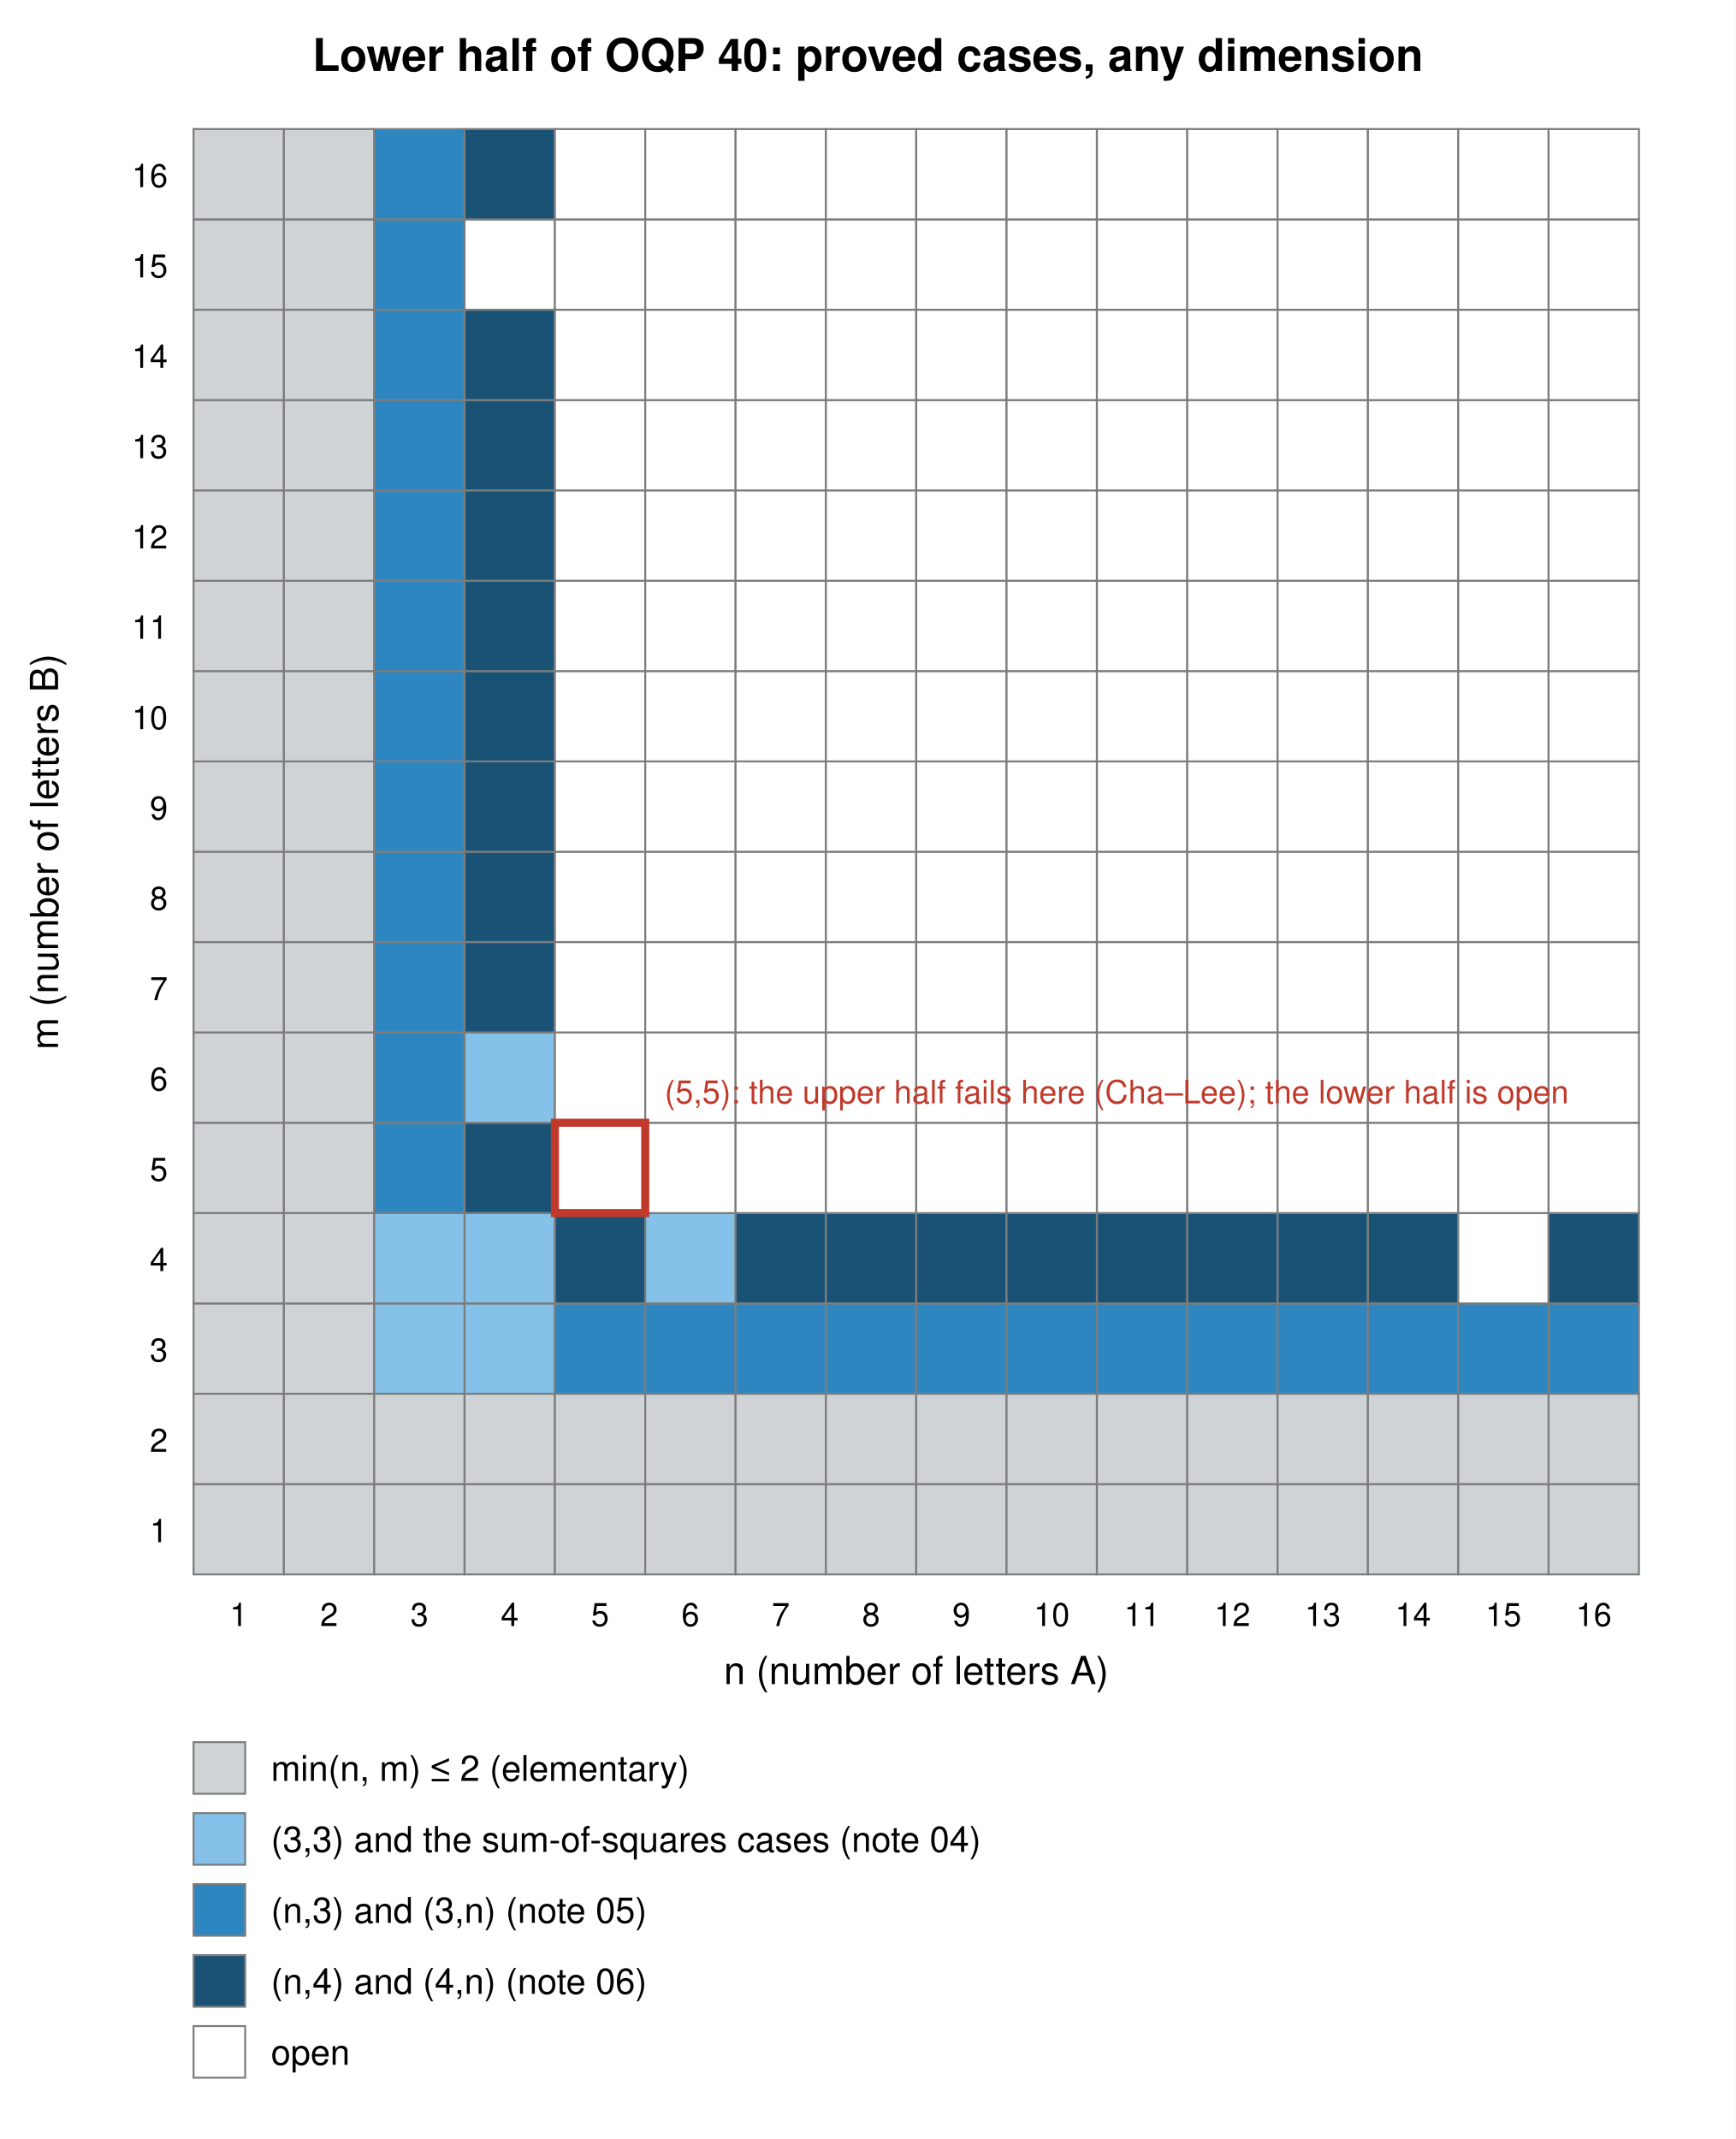
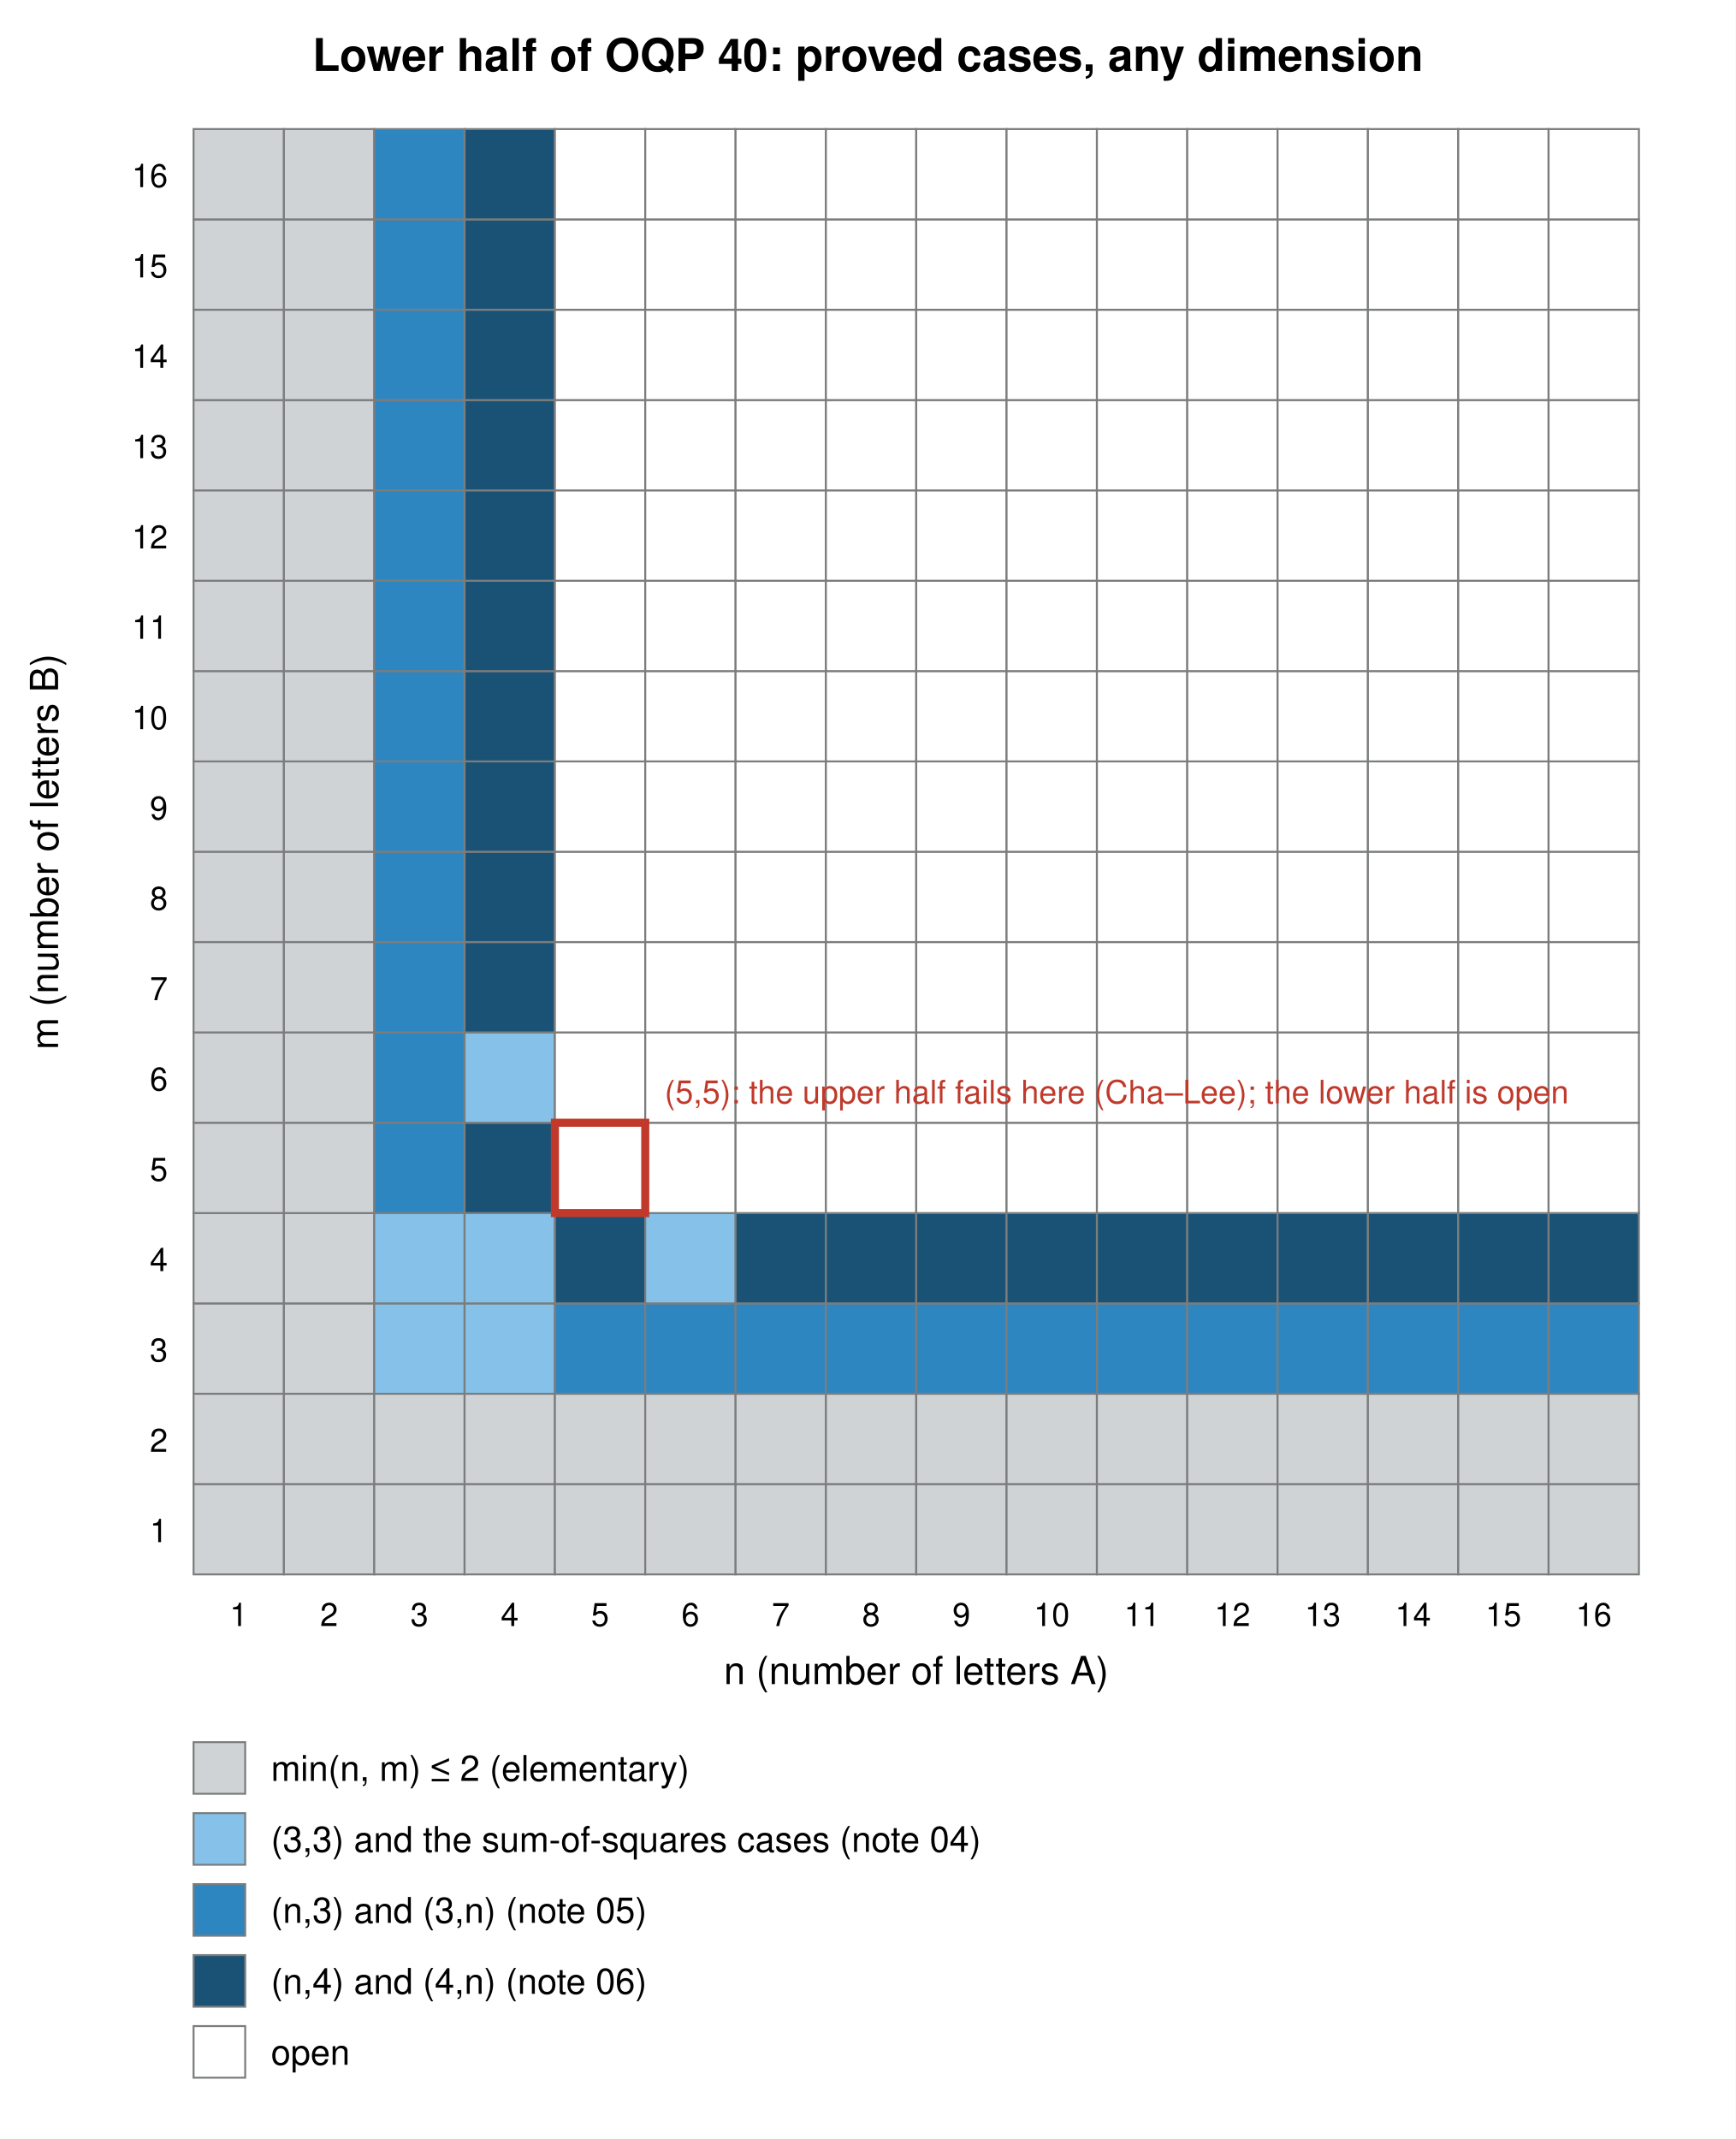
<svg xmlns="http://www.w3.org/2000/svg" width="538" height="663" viewBox="0 0 538 663" font-family="Helvetica, Arial, sans-serif">
  <rect width="538" height="663" fill="#ffffff" />
  <text x="269.0" y="22" text-anchor="middle" font-size="14" font-weight="bold">Lower half of OQP 40: proved cases, any dimension</text>
  <rect x="60" y="460" width="28" height="28" fill="#cfd3d6" stroke="#7b7d7d" stroke-width="0.6" />
  <rect x="60" y="432" width="28" height="28" fill="#cfd3d6" stroke="#7b7d7d" stroke-width="0.6" />
  <rect x="60" y="404" width="28" height="28" fill="#cfd3d6" stroke="#7b7d7d" stroke-width="0.6" />
  <rect x="60" y="376" width="28" height="28" fill="#cfd3d6" stroke="#7b7d7d" stroke-width="0.6" />
  <rect x="60" y="348" width="28" height="28" fill="#cfd3d6" stroke="#7b7d7d" stroke-width="0.6" />
  <rect x="60" y="320" width="28" height="28" fill="#cfd3d6" stroke="#7b7d7d" stroke-width="0.6" />
  <rect x="60" y="292" width="28" height="28" fill="#cfd3d6" stroke="#7b7d7d" stroke-width="0.6" />
  <rect x="60" y="264" width="28" height="28" fill="#cfd3d6" stroke="#7b7d7d" stroke-width="0.6" />
  <rect x="60" y="236" width="28" height="28" fill="#cfd3d6" stroke="#7b7d7d" stroke-width="0.6" />
  <rect x="60" y="208" width="28" height="28" fill="#cfd3d6" stroke="#7b7d7d" stroke-width="0.6" />
  <rect x="60" y="180" width="28" height="28" fill="#cfd3d6" stroke="#7b7d7d" stroke-width="0.6" />
  <rect x="60" y="152" width="28" height="28" fill="#cfd3d6" stroke="#7b7d7d" stroke-width="0.6" />
  <rect x="60" y="124" width="28" height="28" fill="#cfd3d6" stroke="#7b7d7d" stroke-width="0.6" />
  <rect x="60" y="96" width="28" height="28" fill="#cfd3d6" stroke="#7b7d7d" stroke-width="0.6" />
  <rect x="60" y="68" width="28" height="28" fill="#cfd3d6" stroke="#7b7d7d" stroke-width="0.6" />
  <rect x="60" y="40" width="28" height="28" fill="#cfd3d6" stroke="#7b7d7d" stroke-width="0.6" />
  <rect x="88" y="460" width="28" height="28" fill="#cfd3d6" stroke="#7b7d7d" stroke-width="0.6" />
  <rect x="88" y="432" width="28" height="28" fill="#cfd3d6" stroke="#7b7d7d" stroke-width="0.6" />
  <rect x="88" y="404" width="28" height="28" fill="#cfd3d6" stroke="#7b7d7d" stroke-width="0.6" />
  <rect x="88" y="376" width="28" height="28" fill="#cfd3d6" stroke="#7b7d7d" stroke-width="0.6" />
  <rect x="88" y="348" width="28" height="28" fill="#cfd3d6" stroke="#7b7d7d" stroke-width="0.6" />
  <rect x="88" y="320" width="28" height="28" fill="#cfd3d6" stroke="#7b7d7d" stroke-width="0.6" />
  <rect x="88" y="292" width="28" height="28" fill="#cfd3d6" stroke="#7b7d7d" stroke-width="0.6" />
  <rect x="88" y="264" width="28" height="28" fill="#cfd3d6" stroke="#7b7d7d" stroke-width="0.6" />
  <rect x="88" y="236" width="28" height="28" fill="#cfd3d6" stroke="#7b7d7d" stroke-width="0.6" />
  <rect x="88" y="208" width="28" height="28" fill="#cfd3d6" stroke="#7b7d7d" stroke-width="0.6" />
  <rect x="88" y="180" width="28" height="28" fill="#cfd3d6" stroke="#7b7d7d" stroke-width="0.6" />
  <rect x="88" y="152" width="28" height="28" fill="#cfd3d6" stroke="#7b7d7d" stroke-width="0.6" />
  <rect x="88" y="124" width="28" height="28" fill="#cfd3d6" stroke="#7b7d7d" stroke-width="0.6" />
  <rect x="88" y="96" width="28" height="28" fill="#cfd3d6" stroke="#7b7d7d" stroke-width="0.6" />
  <rect x="88" y="68" width="28" height="28" fill="#cfd3d6" stroke="#7b7d7d" stroke-width="0.6" />
  <rect x="88" y="40" width="28" height="28" fill="#cfd3d6" stroke="#7b7d7d" stroke-width="0.6" />
  <rect x="116" y="460" width="28" height="28" fill="#cfd3d6" stroke="#7b7d7d" stroke-width="0.6" />
  <rect x="116" y="432" width="28" height="28" fill="#cfd3d6" stroke="#7b7d7d" stroke-width="0.6" />
  <rect x="116" y="404" width="28" height="28" fill="#85c1e9" stroke="#7b7d7d" stroke-width="0.6" />
  <rect x="116" y="376" width="28" height="28" fill="#85c1e9" stroke="#7b7d7d" stroke-width="0.6" />
  <rect x="116" y="348" width="28" height="28" fill="#2e86c1" stroke="#7b7d7d" stroke-width="0.6" />
  <rect x="116" y="320" width="28" height="28" fill="#2e86c1" stroke="#7b7d7d" stroke-width="0.6" />
  <rect x="116" y="292" width="28" height="28" fill="#2e86c1" stroke="#7b7d7d" stroke-width="0.6" />
  <rect x="116" y="264" width="28" height="28" fill="#2e86c1" stroke="#7b7d7d" stroke-width="0.6" />
  <rect x="116" y="236" width="28" height="28" fill="#2e86c1" stroke="#7b7d7d" stroke-width="0.6" />
  <rect x="116" y="208" width="28" height="28" fill="#2e86c1" stroke="#7b7d7d" stroke-width="0.6" />
  <rect x="116" y="180" width="28" height="28" fill="#2e86c1" stroke="#7b7d7d" stroke-width="0.6" />
  <rect x="116" y="152" width="28" height="28" fill="#2e86c1" stroke="#7b7d7d" stroke-width="0.6" />
  <rect x="116" y="124" width="28" height="28" fill="#2e86c1" stroke="#7b7d7d" stroke-width="0.6" />
  <rect x="116" y="96" width="28" height="28" fill="#2e86c1" stroke="#7b7d7d" stroke-width="0.6" />
  <rect x="116" y="68" width="28" height="28" fill="#2e86c1" stroke="#7b7d7d" stroke-width="0.6" />
  <rect x="116" y="40" width="28" height="28" fill="#2e86c1" stroke="#7b7d7d" stroke-width="0.6" />
  <rect x="144" y="460" width="28" height="28" fill="#cfd3d6" stroke="#7b7d7d" stroke-width="0.6" />
  <rect x="144" y="432" width="28" height="28" fill="#cfd3d6" stroke="#7b7d7d" stroke-width="0.6" />
  <rect x="144" y="404" width="28" height="28" fill="#85c1e9" stroke="#7b7d7d" stroke-width="0.6" />
  <rect x="144" y="376" width="28" height="28" fill="#85c1e9" stroke="#7b7d7d" stroke-width="0.6" />
  <rect x="144" y="348" width="28" height="28" fill="#1a5276" stroke="#7b7d7d" stroke-width="0.6" />
  <rect x="144" y="320" width="28" height="28" fill="#85c1e9" stroke="#7b7d7d" stroke-width="0.6" />
  <rect x="144" y="292" width="28" height="28" fill="#1a5276" stroke="#7b7d7d" stroke-width="0.6" />
  <rect x="144" y="264" width="28" height="28" fill="#1a5276" stroke="#7b7d7d" stroke-width="0.6" />
  <rect x="144" y="236" width="28" height="28" fill="#1a5276" stroke="#7b7d7d" stroke-width="0.6" />
  <rect x="144" y="208" width="28" height="28" fill="#1a5276" stroke="#7b7d7d" stroke-width="0.6" />
  <rect x="144" y="180" width="28" height="28" fill="#1a5276" stroke="#7b7d7d" stroke-width="0.6" />
  <rect x="144" y="152" width="28" height="28" fill="#1a5276" stroke="#7b7d7d" stroke-width="0.6" />
  <rect x="144" y="124" width="28" height="28" fill="#1a5276" stroke="#7b7d7d" stroke-width="0.6" />
  <rect x="144" y="96" width="28" height="28" fill="#1a5276" stroke="#7b7d7d" stroke-width="0.6" />
-   <rect x="144" y="68" width="28" height="28" fill="#ffffff" stroke="#7b7d7d" stroke-width="0.6" />
+   <rect x="144" y="68" width="28" height="28" fill="#1a5276" stroke="#7b7d7d" stroke-width="0.6" />
  <rect x="144" y="40" width="28" height="28" fill="#1a5276" stroke="#7b7d7d" stroke-width="0.6" />
  <rect x="172" y="460" width="28" height="28" fill="#cfd3d6" stroke="#7b7d7d" stroke-width="0.6" />
  <rect x="172" y="432" width="28" height="28" fill="#cfd3d6" stroke="#7b7d7d" stroke-width="0.6" />
  <rect x="172" y="404" width="28" height="28" fill="#2e86c1" stroke="#7b7d7d" stroke-width="0.6" />
  <rect x="172" y="376" width="28" height="28" fill="#1a5276" stroke="#7b7d7d" stroke-width="0.6" />
  <rect x="172" y="348" width="28" height="28" fill="#ffffff" stroke="#7b7d7d" stroke-width="0.6" />
  <rect x="172" y="320" width="28" height="28" fill="#ffffff" stroke="#7b7d7d" stroke-width="0.6" />
  <rect x="172" y="292" width="28" height="28" fill="#ffffff" stroke="#7b7d7d" stroke-width="0.6" />
  <rect x="172" y="264" width="28" height="28" fill="#ffffff" stroke="#7b7d7d" stroke-width="0.6" />
  <rect x="172" y="236" width="28" height="28" fill="#ffffff" stroke="#7b7d7d" stroke-width="0.6" />
  <rect x="172" y="208" width="28" height="28" fill="#ffffff" stroke="#7b7d7d" stroke-width="0.6" />
  <rect x="172" y="180" width="28" height="28" fill="#ffffff" stroke="#7b7d7d" stroke-width="0.6" />
  <rect x="172" y="152" width="28" height="28" fill="#ffffff" stroke="#7b7d7d" stroke-width="0.6" />
  <rect x="172" y="124" width="28" height="28" fill="#ffffff" stroke="#7b7d7d" stroke-width="0.6" />
  <rect x="172" y="96" width="28" height="28" fill="#ffffff" stroke="#7b7d7d" stroke-width="0.6" />
  <rect x="172" y="68" width="28" height="28" fill="#ffffff" stroke="#7b7d7d" stroke-width="0.6" />
  <rect x="172" y="40" width="28" height="28" fill="#ffffff" stroke="#7b7d7d" stroke-width="0.6" />
  <rect x="200" y="460" width="28" height="28" fill="#cfd3d6" stroke="#7b7d7d" stroke-width="0.6" />
  <rect x="200" y="432" width="28" height="28" fill="#cfd3d6" stroke="#7b7d7d" stroke-width="0.6" />
  <rect x="200" y="404" width="28" height="28" fill="#2e86c1" stroke="#7b7d7d" stroke-width="0.6" />
  <rect x="200" y="376" width="28" height="28" fill="#85c1e9" stroke="#7b7d7d" stroke-width="0.6" />
  <rect x="200" y="348" width="28" height="28" fill="#ffffff" stroke="#7b7d7d" stroke-width="0.6" />
  <rect x="200" y="320" width="28" height="28" fill="#ffffff" stroke="#7b7d7d" stroke-width="0.6" />
  <rect x="200" y="292" width="28" height="28" fill="#ffffff" stroke="#7b7d7d" stroke-width="0.6" />
  <rect x="200" y="264" width="28" height="28" fill="#ffffff" stroke="#7b7d7d" stroke-width="0.6" />
  <rect x="200" y="236" width="28" height="28" fill="#ffffff" stroke="#7b7d7d" stroke-width="0.6" />
  <rect x="200" y="208" width="28" height="28" fill="#ffffff" stroke="#7b7d7d" stroke-width="0.6" />
  <rect x="200" y="180" width="28" height="28" fill="#ffffff" stroke="#7b7d7d" stroke-width="0.6" />
  <rect x="200" y="152" width="28" height="28" fill="#ffffff" stroke="#7b7d7d" stroke-width="0.6" />
  <rect x="200" y="124" width="28" height="28" fill="#ffffff" stroke="#7b7d7d" stroke-width="0.6" />
  <rect x="200" y="96" width="28" height="28" fill="#ffffff" stroke="#7b7d7d" stroke-width="0.6" />
  <rect x="200" y="68" width="28" height="28" fill="#ffffff" stroke="#7b7d7d" stroke-width="0.6" />
  <rect x="200" y="40" width="28" height="28" fill="#ffffff" stroke="#7b7d7d" stroke-width="0.6" />
  <rect x="228" y="460" width="28" height="28" fill="#cfd3d6" stroke="#7b7d7d" stroke-width="0.6" />
  <rect x="228" y="432" width="28" height="28" fill="#cfd3d6" stroke="#7b7d7d" stroke-width="0.6" />
  <rect x="228" y="404" width="28" height="28" fill="#2e86c1" stroke="#7b7d7d" stroke-width="0.6" />
  <rect x="228" y="376" width="28" height="28" fill="#1a5276" stroke="#7b7d7d" stroke-width="0.6" />
  <rect x="228" y="348" width="28" height="28" fill="#ffffff" stroke="#7b7d7d" stroke-width="0.6" />
  <rect x="228" y="320" width="28" height="28" fill="#ffffff" stroke="#7b7d7d" stroke-width="0.6" />
  <rect x="228" y="292" width="28" height="28" fill="#ffffff" stroke="#7b7d7d" stroke-width="0.6" />
  <rect x="228" y="264" width="28" height="28" fill="#ffffff" stroke="#7b7d7d" stroke-width="0.6" />
  <rect x="228" y="236" width="28" height="28" fill="#ffffff" stroke="#7b7d7d" stroke-width="0.6" />
  <rect x="228" y="208" width="28" height="28" fill="#ffffff" stroke="#7b7d7d" stroke-width="0.6" />
  <rect x="228" y="180" width="28" height="28" fill="#ffffff" stroke="#7b7d7d" stroke-width="0.6" />
  <rect x="228" y="152" width="28" height="28" fill="#ffffff" stroke="#7b7d7d" stroke-width="0.6" />
  <rect x="228" y="124" width="28" height="28" fill="#ffffff" stroke="#7b7d7d" stroke-width="0.6" />
  <rect x="228" y="96" width="28" height="28" fill="#ffffff" stroke="#7b7d7d" stroke-width="0.6" />
  <rect x="228" y="68" width="28" height="28" fill="#ffffff" stroke="#7b7d7d" stroke-width="0.6" />
  <rect x="228" y="40" width="28" height="28" fill="#ffffff" stroke="#7b7d7d" stroke-width="0.6" />
  <rect x="256" y="460" width="28" height="28" fill="#cfd3d6" stroke="#7b7d7d" stroke-width="0.6" />
  <rect x="256" y="432" width="28" height="28" fill="#cfd3d6" stroke="#7b7d7d" stroke-width="0.6" />
  <rect x="256" y="404" width="28" height="28" fill="#2e86c1" stroke="#7b7d7d" stroke-width="0.6" />
  <rect x="256" y="376" width="28" height="28" fill="#1a5276" stroke="#7b7d7d" stroke-width="0.6" />
  <rect x="256" y="348" width="28" height="28" fill="#ffffff" stroke="#7b7d7d" stroke-width="0.6" />
  <rect x="256" y="320" width="28" height="28" fill="#ffffff" stroke="#7b7d7d" stroke-width="0.6" />
  <rect x="256" y="292" width="28" height="28" fill="#ffffff" stroke="#7b7d7d" stroke-width="0.6" />
  <rect x="256" y="264" width="28" height="28" fill="#ffffff" stroke="#7b7d7d" stroke-width="0.6" />
  <rect x="256" y="236" width="28" height="28" fill="#ffffff" stroke="#7b7d7d" stroke-width="0.6" />
  <rect x="256" y="208" width="28" height="28" fill="#ffffff" stroke="#7b7d7d" stroke-width="0.6" />
  <rect x="256" y="180" width="28" height="28" fill="#ffffff" stroke="#7b7d7d" stroke-width="0.6" />
  <rect x="256" y="152" width="28" height="28" fill="#ffffff" stroke="#7b7d7d" stroke-width="0.6" />
  <rect x="256" y="124" width="28" height="28" fill="#ffffff" stroke="#7b7d7d" stroke-width="0.6" />
  <rect x="256" y="96" width="28" height="28" fill="#ffffff" stroke="#7b7d7d" stroke-width="0.6" />
  <rect x="256" y="68" width="28" height="28" fill="#ffffff" stroke="#7b7d7d" stroke-width="0.6" />
  <rect x="256" y="40" width="28" height="28" fill="#ffffff" stroke="#7b7d7d" stroke-width="0.6" />
  <rect x="284" y="460" width="28" height="28" fill="#cfd3d6" stroke="#7b7d7d" stroke-width="0.6" />
  <rect x="284" y="432" width="28" height="28" fill="#cfd3d6" stroke="#7b7d7d" stroke-width="0.6" />
  <rect x="284" y="404" width="28" height="28" fill="#2e86c1" stroke="#7b7d7d" stroke-width="0.6" />
  <rect x="284" y="376" width="28" height="28" fill="#1a5276" stroke="#7b7d7d" stroke-width="0.6" />
  <rect x="284" y="348" width="28" height="28" fill="#ffffff" stroke="#7b7d7d" stroke-width="0.6" />
  <rect x="284" y="320" width="28" height="28" fill="#ffffff" stroke="#7b7d7d" stroke-width="0.6" />
  <rect x="284" y="292" width="28" height="28" fill="#ffffff" stroke="#7b7d7d" stroke-width="0.6" />
  <rect x="284" y="264" width="28" height="28" fill="#ffffff" stroke="#7b7d7d" stroke-width="0.6" />
  <rect x="284" y="236" width="28" height="28" fill="#ffffff" stroke="#7b7d7d" stroke-width="0.6" />
  <rect x="284" y="208" width="28" height="28" fill="#ffffff" stroke="#7b7d7d" stroke-width="0.6" />
  <rect x="284" y="180" width="28" height="28" fill="#ffffff" stroke="#7b7d7d" stroke-width="0.6" />
  <rect x="284" y="152" width="28" height="28" fill="#ffffff" stroke="#7b7d7d" stroke-width="0.6" />
  <rect x="284" y="124" width="28" height="28" fill="#ffffff" stroke="#7b7d7d" stroke-width="0.6" />
  <rect x="284" y="96" width="28" height="28" fill="#ffffff" stroke="#7b7d7d" stroke-width="0.6" />
  <rect x="284" y="68" width="28" height="28" fill="#ffffff" stroke="#7b7d7d" stroke-width="0.6" />
  <rect x="284" y="40" width="28" height="28" fill="#ffffff" stroke="#7b7d7d" stroke-width="0.6" />
  <rect x="312" y="460" width="28" height="28" fill="#cfd3d6" stroke="#7b7d7d" stroke-width="0.6" />
  <rect x="312" y="432" width="28" height="28" fill="#cfd3d6" stroke="#7b7d7d" stroke-width="0.6" />
  <rect x="312" y="404" width="28" height="28" fill="#2e86c1" stroke="#7b7d7d" stroke-width="0.6" />
  <rect x="312" y="376" width="28" height="28" fill="#1a5276" stroke="#7b7d7d" stroke-width="0.6" />
  <rect x="312" y="348" width="28" height="28" fill="#ffffff" stroke="#7b7d7d" stroke-width="0.6" />
  <rect x="312" y="320" width="28" height="28" fill="#ffffff" stroke="#7b7d7d" stroke-width="0.6" />
  <rect x="312" y="292" width="28" height="28" fill="#ffffff" stroke="#7b7d7d" stroke-width="0.6" />
  <rect x="312" y="264" width="28" height="28" fill="#ffffff" stroke="#7b7d7d" stroke-width="0.6" />
  <rect x="312" y="236" width="28" height="28" fill="#ffffff" stroke="#7b7d7d" stroke-width="0.6" />
  <rect x="312" y="208" width="28" height="28" fill="#ffffff" stroke="#7b7d7d" stroke-width="0.6" />
  <rect x="312" y="180" width="28" height="28" fill="#ffffff" stroke="#7b7d7d" stroke-width="0.6" />
  <rect x="312" y="152" width="28" height="28" fill="#ffffff" stroke="#7b7d7d" stroke-width="0.6" />
  <rect x="312" y="124" width="28" height="28" fill="#ffffff" stroke="#7b7d7d" stroke-width="0.6" />
  <rect x="312" y="96" width="28" height="28" fill="#ffffff" stroke="#7b7d7d" stroke-width="0.6" />
  <rect x="312" y="68" width="28" height="28" fill="#ffffff" stroke="#7b7d7d" stroke-width="0.6" />
  <rect x="312" y="40" width="28" height="28" fill="#ffffff" stroke="#7b7d7d" stroke-width="0.6" />
  <rect x="340" y="460" width="28" height="28" fill="#cfd3d6" stroke="#7b7d7d" stroke-width="0.6" />
  <rect x="340" y="432" width="28" height="28" fill="#cfd3d6" stroke="#7b7d7d" stroke-width="0.6" />
  <rect x="340" y="404" width="28" height="28" fill="#2e86c1" stroke="#7b7d7d" stroke-width="0.6" />
  <rect x="340" y="376" width="28" height="28" fill="#1a5276" stroke="#7b7d7d" stroke-width="0.6" />
  <rect x="340" y="348" width="28" height="28" fill="#ffffff" stroke="#7b7d7d" stroke-width="0.6" />
  <rect x="340" y="320" width="28" height="28" fill="#ffffff" stroke="#7b7d7d" stroke-width="0.6" />
  <rect x="340" y="292" width="28" height="28" fill="#ffffff" stroke="#7b7d7d" stroke-width="0.6" />
  <rect x="340" y="264" width="28" height="28" fill="#ffffff" stroke="#7b7d7d" stroke-width="0.6" />
  <rect x="340" y="236" width="28" height="28" fill="#ffffff" stroke="#7b7d7d" stroke-width="0.6" />
  <rect x="340" y="208" width="28" height="28" fill="#ffffff" stroke="#7b7d7d" stroke-width="0.6" />
  <rect x="340" y="180" width="28" height="28" fill="#ffffff" stroke="#7b7d7d" stroke-width="0.6" />
  <rect x="340" y="152" width="28" height="28" fill="#ffffff" stroke="#7b7d7d" stroke-width="0.6" />
  <rect x="340" y="124" width="28" height="28" fill="#ffffff" stroke="#7b7d7d" stroke-width="0.6" />
  <rect x="340" y="96" width="28" height="28" fill="#ffffff" stroke="#7b7d7d" stroke-width="0.6" />
  <rect x="340" y="68" width="28" height="28" fill="#ffffff" stroke="#7b7d7d" stroke-width="0.6" />
  <rect x="340" y="40" width="28" height="28" fill="#ffffff" stroke="#7b7d7d" stroke-width="0.6" />
  <rect x="368" y="460" width="28" height="28" fill="#cfd3d6" stroke="#7b7d7d" stroke-width="0.6" />
  <rect x="368" y="432" width="28" height="28" fill="#cfd3d6" stroke="#7b7d7d" stroke-width="0.6" />
  <rect x="368" y="404" width="28" height="28" fill="#2e86c1" stroke="#7b7d7d" stroke-width="0.6" />
  <rect x="368" y="376" width="28" height="28" fill="#1a5276" stroke="#7b7d7d" stroke-width="0.6" />
  <rect x="368" y="348" width="28" height="28" fill="#ffffff" stroke="#7b7d7d" stroke-width="0.6" />
  <rect x="368" y="320" width="28" height="28" fill="#ffffff" stroke="#7b7d7d" stroke-width="0.6" />
  <rect x="368" y="292" width="28" height="28" fill="#ffffff" stroke="#7b7d7d" stroke-width="0.6" />
  <rect x="368" y="264" width="28" height="28" fill="#ffffff" stroke="#7b7d7d" stroke-width="0.6" />
  <rect x="368" y="236" width="28" height="28" fill="#ffffff" stroke="#7b7d7d" stroke-width="0.6" />
  <rect x="368" y="208" width="28" height="28" fill="#ffffff" stroke="#7b7d7d" stroke-width="0.6" />
  <rect x="368" y="180" width="28" height="28" fill="#ffffff" stroke="#7b7d7d" stroke-width="0.6" />
  <rect x="368" y="152" width="28" height="28" fill="#ffffff" stroke="#7b7d7d" stroke-width="0.6" />
  <rect x="368" y="124" width="28" height="28" fill="#ffffff" stroke="#7b7d7d" stroke-width="0.6" />
  <rect x="368" y="96" width="28" height="28" fill="#ffffff" stroke="#7b7d7d" stroke-width="0.6" />
  <rect x="368" y="68" width="28" height="28" fill="#ffffff" stroke="#7b7d7d" stroke-width="0.6" />
  <rect x="368" y="40" width="28" height="28" fill="#ffffff" stroke="#7b7d7d" stroke-width="0.6" />
  <rect x="396" y="460" width="28" height="28" fill="#cfd3d6" stroke="#7b7d7d" stroke-width="0.6" />
  <rect x="396" y="432" width="28" height="28" fill="#cfd3d6" stroke="#7b7d7d" stroke-width="0.6" />
  <rect x="396" y="404" width="28" height="28" fill="#2e86c1" stroke="#7b7d7d" stroke-width="0.6" />
  <rect x="396" y="376" width="28" height="28" fill="#1a5276" stroke="#7b7d7d" stroke-width="0.6" />
  <rect x="396" y="348" width="28" height="28" fill="#ffffff" stroke="#7b7d7d" stroke-width="0.6" />
  <rect x="396" y="320" width="28" height="28" fill="#ffffff" stroke="#7b7d7d" stroke-width="0.6" />
  <rect x="396" y="292" width="28" height="28" fill="#ffffff" stroke="#7b7d7d" stroke-width="0.6" />
  <rect x="396" y="264" width="28" height="28" fill="#ffffff" stroke="#7b7d7d" stroke-width="0.6" />
  <rect x="396" y="236" width="28" height="28" fill="#ffffff" stroke="#7b7d7d" stroke-width="0.6" />
  <rect x="396" y="208" width="28" height="28" fill="#ffffff" stroke="#7b7d7d" stroke-width="0.6" />
  <rect x="396" y="180" width="28" height="28" fill="#ffffff" stroke="#7b7d7d" stroke-width="0.6" />
  <rect x="396" y="152" width="28" height="28" fill="#ffffff" stroke="#7b7d7d" stroke-width="0.6" />
  <rect x="396" y="124" width="28" height="28" fill="#ffffff" stroke="#7b7d7d" stroke-width="0.6" />
  <rect x="396" y="96" width="28" height="28" fill="#ffffff" stroke="#7b7d7d" stroke-width="0.6" />
  <rect x="396" y="68" width="28" height="28" fill="#ffffff" stroke="#7b7d7d" stroke-width="0.6" />
  <rect x="396" y="40" width="28" height="28" fill="#ffffff" stroke="#7b7d7d" stroke-width="0.6" />
  <rect x="424" y="460" width="28" height="28" fill="#cfd3d6" stroke="#7b7d7d" stroke-width="0.6" />
  <rect x="424" y="432" width="28" height="28" fill="#cfd3d6" stroke="#7b7d7d" stroke-width="0.6" />
  <rect x="424" y="404" width="28" height="28" fill="#2e86c1" stroke="#7b7d7d" stroke-width="0.6" />
  <rect x="424" y="376" width="28" height="28" fill="#1a5276" stroke="#7b7d7d" stroke-width="0.6" />
  <rect x="424" y="348" width="28" height="28" fill="#ffffff" stroke="#7b7d7d" stroke-width="0.6" />
  <rect x="424" y="320" width="28" height="28" fill="#ffffff" stroke="#7b7d7d" stroke-width="0.6" />
  <rect x="424" y="292" width="28" height="28" fill="#ffffff" stroke="#7b7d7d" stroke-width="0.6" />
  <rect x="424" y="264" width="28" height="28" fill="#ffffff" stroke="#7b7d7d" stroke-width="0.6" />
  <rect x="424" y="236" width="28" height="28" fill="#ffffff" stroke="#7b7d7d" stroke-width="0.6" />
  <rect x="424" y="208" width="28" height="28" fill="#ffffff" stroke="#7b7d7d" stroke-width="0.6" />
  <rect x="424" y="180" width="28" height="28" fill="#ffffff" stroke="#7b7d7d" stroke-width="0.6" />
  <rect x="424" y="152" width="28" height="28" fill="#ffffff" stroke="#7b7d7d" stroke-width="0.6" />
  <rect x="424" y="124" width="28" height="28" fill="#ffffff" stroke="#7b7d7d" stroke-width="0.6" />
  <rect x="424" y="96" width="28" height="28" fill="#ffffff" stroke="#7b7d7d" stroke-width="0.6" />
  <rect x="424" y="68" width="28" height="28" fill="#ffffff" stroke="#7b7d7d" stroke-width="0.6" />
  <rect x="424" y="40" width="28" height="28" fill="#ffffff" stroke="#7b7d7d" stroke-width="0.6" />
  <rect x="452" y="460" width="28" height="28" fill="#cfd3d6" stroke="#7b7d7d" stroke-width="0.6" />
  <rect x="452" y="432" width="28" height="28" fill="#cfd3d6" stroke="#7b7d7d" stroke-width="0.6" />
  <rect x="452" y="404" width="28" height="28" fill="#2e86c1" stroke="#7b7d7d" stroke-width="0.6" />
-   <rect x="452" y="376" width="28" height="28" fill="#ffffff" stroke="#7b7d7d" stroke-width="0.6" />
+   <rect x="452" y="376" width="28" height="28" fill="#1a5276" stroke="#7b7d7d" stroke-width="0.6" />
  <rect x="452" y="348" width="28" height="28" fill="#ffffff" stroke="#7b7d7d" stroke-width="0.6" />
  <rect x="452" y="320" width="28" height="28" fill="#ffffff" stroke="#7b7d7d" stroke-width="0.6" />
  <rect x="452" y="292" width="28" height="28" fill="#ffffff" stroke="#7b7d7d" stroke-width="0.6" />
  <rect x="452" y="264" width="28" height="28" fill="#ffffff" stroke="#7b7d7d" stroke-width="0.6" />
  <rect x="452" y="236" width="28" height="28" fill="#ffffff" stroke="#7b7d7d" stroke-width="0.6" />
  <rect x="452" y="208" width="28" height="28" fill="#ffffff" stroke="#7b7d7d" stroke-width="0.6" />
  <rect x="452" y="180" width="28" height="28" fill="#ffffff" stroke="#7b7d7d" stroke-width="0.6" />
  <rect x="452" y="152" width="28" height="28" fill="#ffffff" stroke="#7b7d7d" stroke-width="0.6" />
  <rect x="452" y="124" width="28" height="28" fill="#ffffff" stroke="#7b7d7d" stroke-width="0.6" />
  <rect x="452" y="96" width="28" height="28" fill="#ffffff" stroke="#7b7d7d" stroke-width="0.6" />
  <rect x="452" y="68" width="28" height="28" fill="#ffffff" stroke="#7b7d7d" stroke-width="0.6" />
  <rect x="452" y="40" width="28" height="28" fill="#ffffff" stroke="#7b7d7d" stroke-width="0.6" />
  <rect x="480" y="460" width="28" height="28" fill="#cfd3d6" stroke="#7b7d7d" stroke-width="0.6" />
  <rect x="480" y="432" width="28" height="28" fill="#cfd3d6" stroke="#7b7d7d" stroke-width="0.6" />
  <rect x="480" y="404" width="28" height="28" fill="#2e86c1" stroke="#7b7d7d" stroke-width="0.6" />
  <rect x="480" y="376" width="28" height="28" fill="#1a5276" stroke="#7b7d7d" stroke-width="0.6" />
  <rect x="480" y="348" width="28" height="28" fill="#ffffff" stroke="#7b7d7d" stroke-width="0.6" />
  <rect x="480" y="320" width="28" height="28" fill="#ffffff" stroke="#7b7d7d" stroke-width="0.6" />
  <rect x="480" y="292" width="28" height="28" fill="#ffffff" stroke="#7b7d7d" stroke-width="0.6" />
  <rect x="480" y="264" width="28" height="28" fill="#ffffff" stroke="#7b7d7d" stroke-width="0.6" />
  <rect x="480" y="236" width="28" height="28" fill="#ffffff" stroke="#7b7d7d" stroke-width="0.6" />
  <rect x="480" y="208" width="28" height="28" fill="#ffffff" stroke="#7b7d7d" stroke-width="0.6" />
  <rect x="480" y="180" width="28" height="28" fill="#ffffff" stroke="#7b7d7d" stroke-width="0.6" />
  <rect x="480" y="152" width="28" height="28" fill="#ffffff" stroke="#7b7d7d" stroke-width="0.6" />
  <rect x="480" y="124" width="28" height="28" fill="#ffffff" stroke="#7b7d7d" stroke-width="0.6" />
  <rect x="480" y="96" width="28" height="28" fill="#ffffff" stroke="#7b7d7d" stroke-width="0.6" />
  <rect x="480" y="68" width="28" height="28" fill="#ffffff" stroke="#7b7d7d" stroke-width="0.6" />
  <rect x="480" y="40" width="28" height="28" fill="#ffffff" stroke="#7b7d7d" stroke-width="0.6" />
  <text x="74.0" y="504" text-anchor="middle" font-size="10">1</text>
  <text x="52" y="478.0" text-anchor="end" font-size="10">1</text>
  <text x="102.0" y="504" text-anchor="middle" font-size="10">2</text>
  <text x="52" y="450.0" text-anchor="end" font-size="10">2</text>
  <text x="130.0" y="504" text-anchor="middle" font-size="10">3</text>
  <text x="52" y="422.0" text-anchor="end" font-size="10">3</text>
  <text x="158.0" y="504" text-anchor="middle" font-size="10">4</text>
  <text x="52" y="394.0" text-anchor="end" font-size="10">4</text>
  <text x="186.0" y="504" text-anchor="middle" font-size="10">5</text>
  <text x="52" y="366.0" text-anchor="end" font-size="10">5</text>
  <text x="214.0" y="504" text-anchor="middle" font-size="10">6</text>
  <text x="52" y="338.0" text-anchor="end" font-size="10">6</text>
  <text x="242.0" y="504" text-anchor="middle" font-size="10">7</text>
  <text x="52" y="310.0" text-anchor="end" font-size="10">7</text>
  <text x="270.0" y="504" text-anchor="middle" font-size="10">8</text>
  <text x="52" y="282.0" text-anchor="end" font-size="10">8</text>
  <text x="298.0" y="504" text-anchor="middle" font-size="10">9</text>
  <text x="52" y="254.0" text-anchor="end" font-size="10">9</text>
  <text x="326.0" y="504" text-anchor="middle" font-size="10">10</text>
  <text x="52" y="226.0" text-anchor="end" font-size="10">10</text>
  <text x="354.0" y="504" text-anchor="middle" font-size="10">11</text>
  <text x="52" y="198.0" text-anchor="end" font-size="10">11</text>
  <text x="382.0" y="504" text-anchor="middle" font-size="10">12</text>
  <text x="52" y="170.0" text-anchor="end" font-size="10">12</text>
  <text x="410.0" y="504" text-anchor="middle" font-size="10">13</text>
  <text x="52" y="142.0" text-anchor="end" font-size="10">13</text>
  <text x="438.0" y="504" text-anchor="middle" font-size="10">14</text>
  <text x="52" y="114.0" text-anchor="end" font-size="10">14</text>
  <text x="466.0" y="504" text-anchor="middle" font-size="10">15</text>
  <text x="52" y="86.0" text-anchor="end" font-size="10">15</text>
  <text x="494.0" y="504" text-anchor="middle" font-size="10">16</text>
  <text x="52" y="58.0" text-anchor="end" font-size="10">16</text>
  <text x="284.0" y="522" text-anchor="middle" font-size="12">n (number of letters A)</text>
  <text x="18" y="264.0" text-anchor="middle" font-size="12" transform="rotate(-90 18 264.0)">m (number of letters B)</text>
  <rect x="172" y="348" width="28" height="28" fill="none" stroke="#c0392b" stroke-width="2.5" />
  <text x="206" y="342" font-size="10" fill="#c0392b">(5,5): the upper half fails here (Cha–Lee); the lower half is open</text>
  <rect x="60" y="540" width="16" height="16" fill="#cfd3d6" stroke="#7b7d7d" stroke-width="0.6" />
  <text x="84" y="552" font-size="11">min(n, m) ≤ 2 (elementary)</text>
  <rect x="60" y="562" width="16" height="16" fill="#85c1e9" stroke="#7b7d7d" stroke-width="0.6" />
  <text x="84" y="574" font-size="11">(3,3) and the sum-of-squares cases (note 04)</text>
  <rect x="60" y="584" width="16" height="16" fill="#2e86c1" stroke="#7b7d7d" stroke-width="0.6" />
  <text x="84" y="596" font-size="11">(n,3) and (3,n) (note 05)</text>
  <rect x="60" y="606" width="16" height="16" fill="#1a5276" stroke="#7b7d7d" stroke-width="0.6" />
  <text x="84" y="618" font-size="11">(n,4) and (4,n) (note 06)</text>
  <rect x="60" y="628" width="16" height="16" fill="#ffffff" stroke="#7b7d7d" stroke-width="0.6" />
  <text x="84" y="640" font-size="11">open</text>
</svg>
